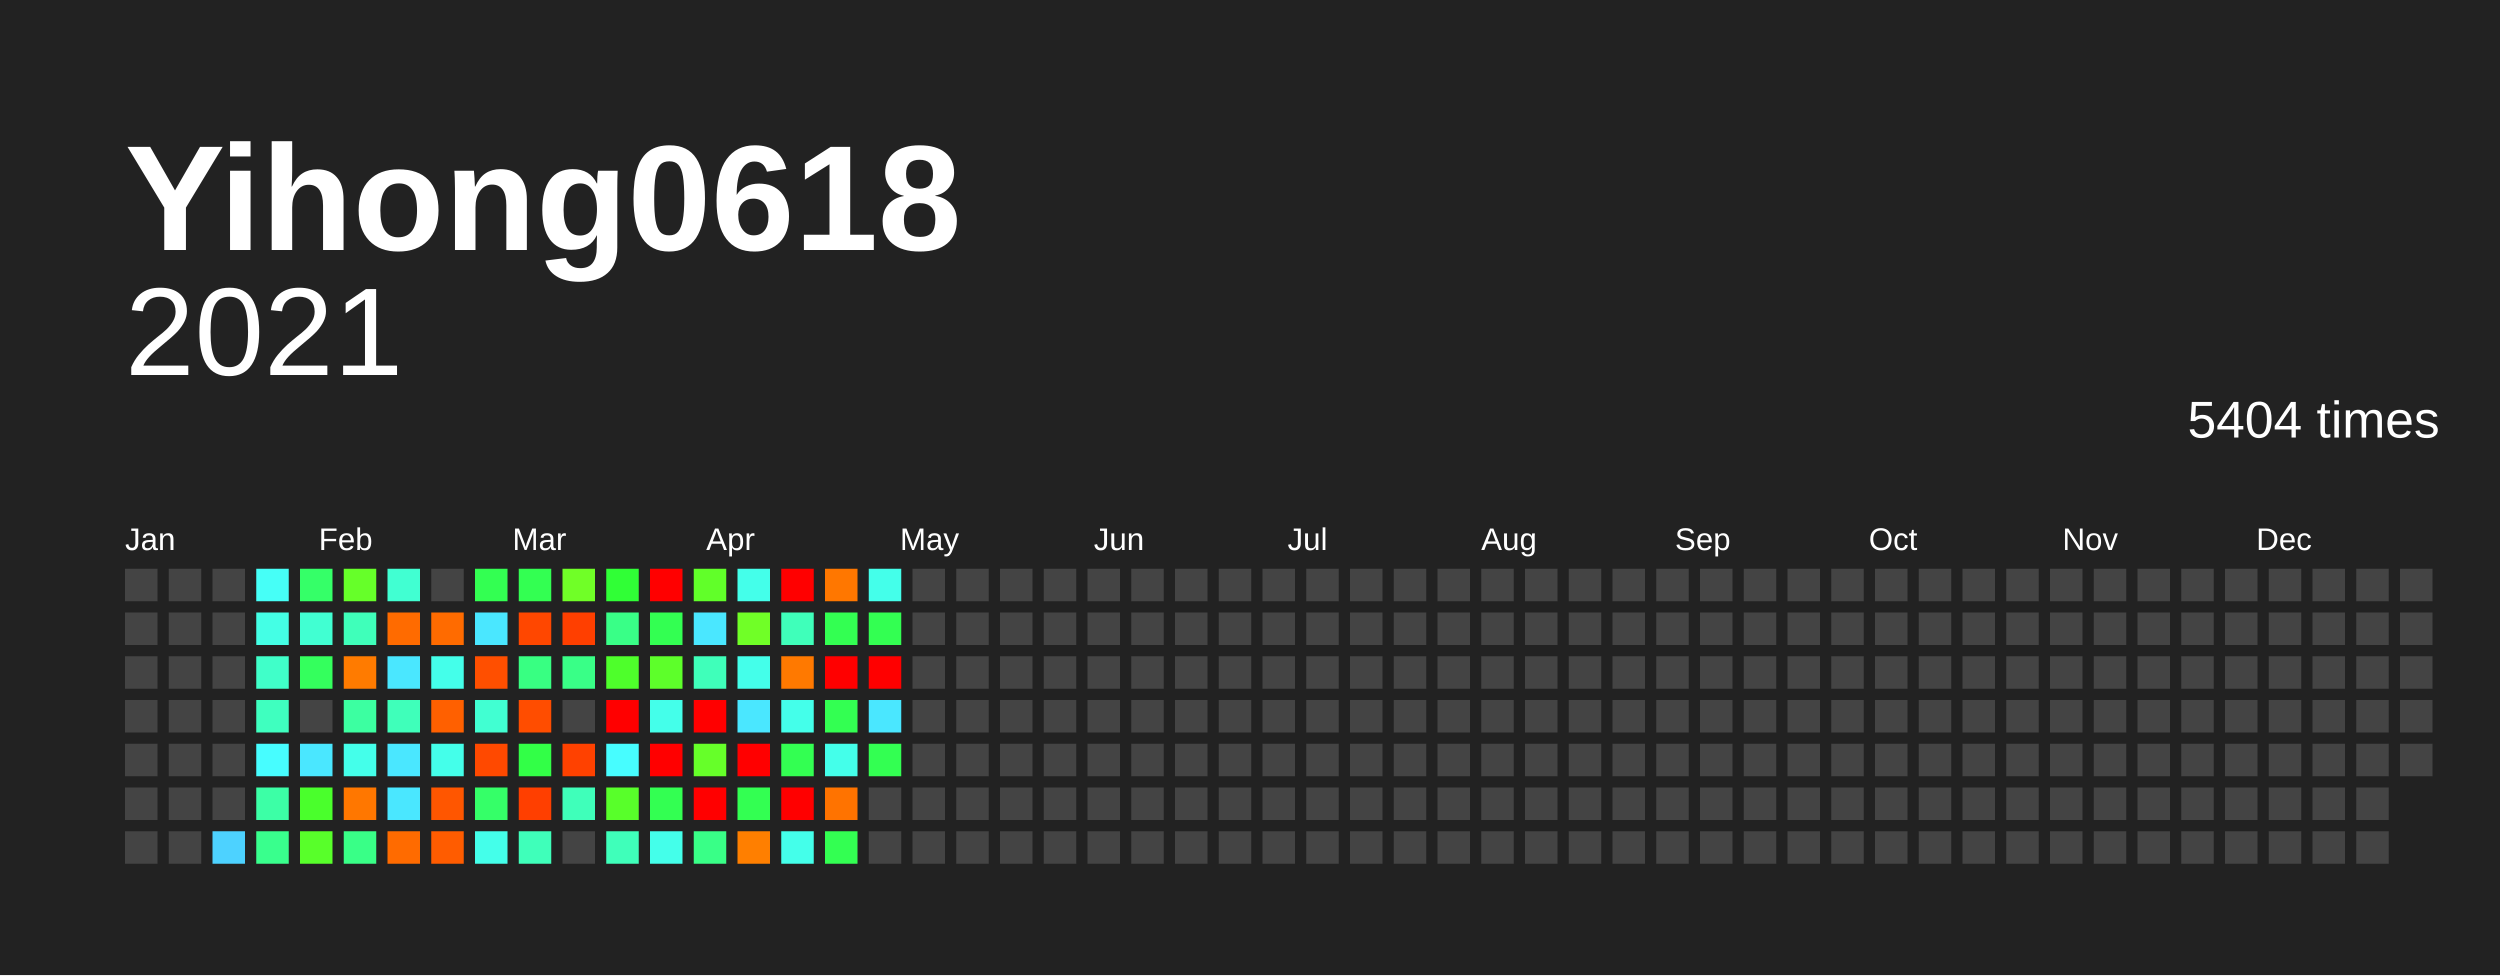
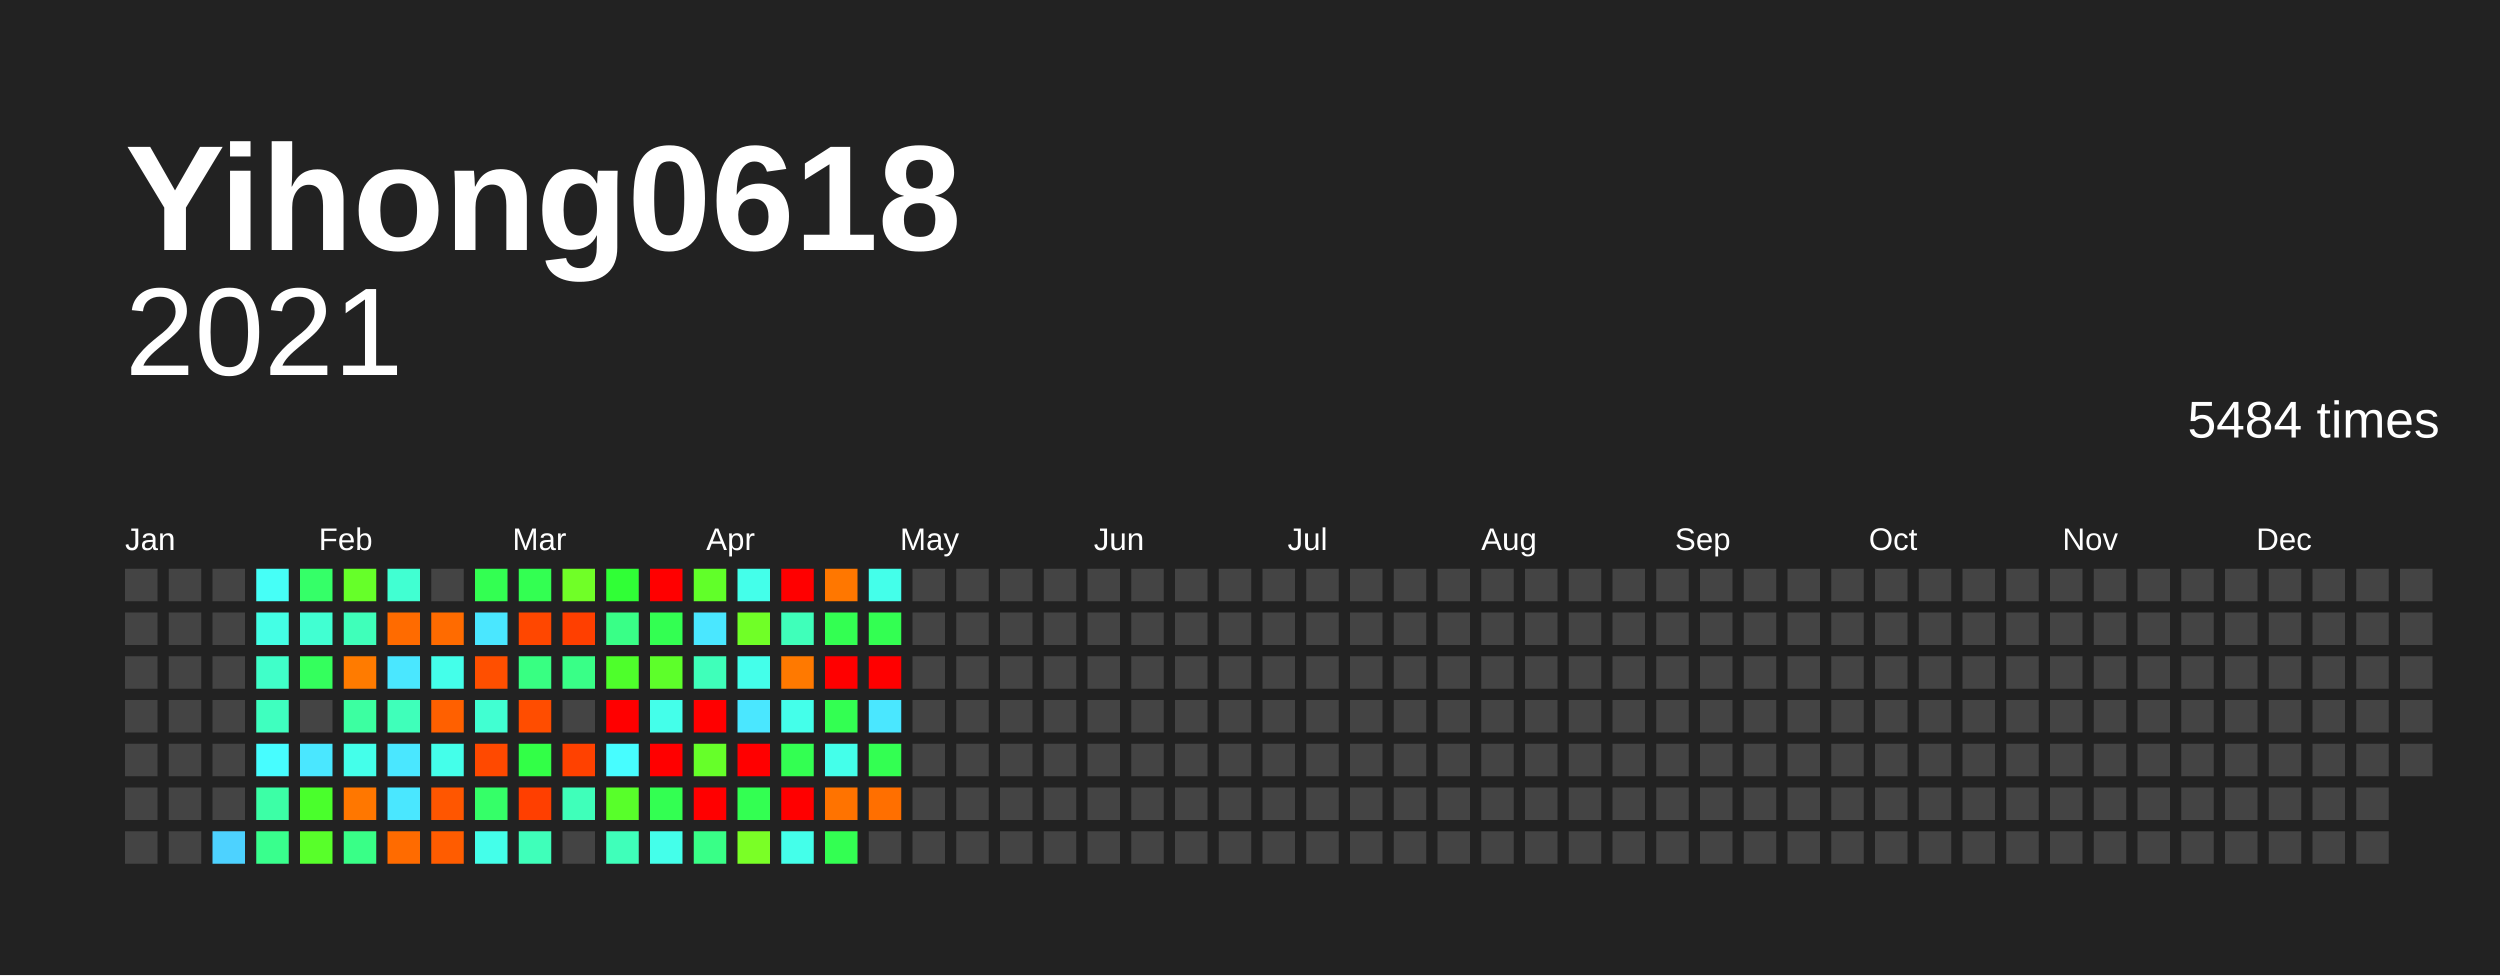
<svg xmlns="http://www.w3.org/2000/svg" baseProfile="full" height="78mm" version="1.1" viewBox="0,0,200,78" width="200mm">
  <defs />
  <rect fill="#222222" height="78" width="200" x="0" y="0" />
  <text fill="#FFFFFF" style="font-size:12px; font-family:Arial; font-weight:bold;" x="10" y="20">Yihong0618</text>
  <text alignment-baseline="hanging" fill="#FFFFFF" style="font-size:10.0px; font-family:Arial;" x="10" y="30">2021</text>
-   <text alignment-baseline="hanging" fill="#FFFFFF" style="font-size:4.125px; font-family:Arial;" x="175" y="35">5404 times</text>
+   <text alignment-baseline="hanging" fill="#FFFFFF" style="font-size:4.125px; font-family:Arial;" x="175" y="35">5484 times</text>
  <text fill="#FFFFFF" style="font-size:2.5px; font-family:Arial" x="10.0" y="44">Jan</text>
  <text fill="#FFFFFF" style="font-size:2.5px; font-family:Arial" x="25.5" y="44">Feb</text>
  <text fill="#FFFFFF" style="font-size:2.5px; font-family:Arial" x="41.0" y="44">Mar</text>
  <text fill="#FFFFFF" style="font-size:2.5px; font-family:Arial" x="56.5" y="44">Apr</text>
  <text fill="#FFFFFF" style="font-size:2.5px; font-family:Arial" x="72.0" y="44">May</text>
  <text fill="#FFFFFF" style="font-size:2.5px; font-family:Arial" x="87.5" y="44">Jun</text>
  <text fill="#FFFFFF" style="font-size:2.5px; font-family:Arial" x="103.0" y="44">Jul</text>
  <text fill="#FFFFFF" style="font-size:2.5px; font-family:Arial" x="118.5" y="44">Aug</text>
  <text fill="#FFFFFF" style="font-size:2.5px; font-family:Arial" x="134.0" y="44">Sep</text>
  <text fill="#FFFFFF" style="font-size:2.5px; font-family:Arial" x="149.5" y="44">Oct</text>
  <text fill="#FFFFFF" style="font-size:2.5px; font-family:Arial" x="165.0" y="44">Nov</text>
  <text fill="#FFFFFF" style="font-size:2.5px; font-family:Arial" x="180.5" y="44">Dec</text>
  <rect fill="#444444" height="2.6" width="2.6" x="10.0" y="45.5" />
  <rect fill="#444444" height="2.6" width="2.6" x="10.0" y="49.0" />
  <rect fill="#444444" height="2.6" width="2.6" x="10.0" y="52.5" />
  <rect fill="#444444" height="2.6" width="2.6" x="10.0" y="56.0" />
  <rect fill="#444444" height="2.6" width="2.6" x="10.0" y="59.5" />
  <rect fill="#444444" height="2.6" width="2.6" x="10.0" y="63.0" />
  <rect fill="#444444" height="2.6" width="2.6" x="10.0" y="66.5" />
  <rect fill="#444444" height="2.6" width="2.6" x="13.5" y="45.5" />
  <rect fill="#444444" height="2.6" width="2.6" x="13.5" y="49.0" />
  <rect fill="#444444" height="2.6" width="2.6" x="13.5" y="52.5" />
  <rect fill="#444444" height="2.6" width="2.6" x="13.5" y="56.0" />
  <rect fill="#444444" height="2.6" width="2.6" x="13.5" y="59.5" />
  <rect fill="#444444" height="2.6" width="2.6" x="13.5" y="63.0" />
  <rect fill="#444444" height="2.6" width="2.6" x="13.5" y="66.5" />
  <rect fill="#444444" height="2.6" width="2.6" x="17.0" y="45.5" />
  <rect fill="#444444" height="2.6" width="2.6" x="17.0" y="49.0" />
  <rect fill="#444444" height="2.6" width="2.6" x="17.0" y="52.5" />
  <rect fill="#444444" height="2.6" width="2.6" x="17.0" y="56.0" />
  <rect fill="#444444" height="2.6" width="2.6" x="17.0" y="59.5" />
  <rect fill="#444444" height="2.6" width="2.6" x="17.0" y="63.0" />
  <rect fill="#4dd2ff" height="2.6" width="2.6" x="17.0" y="66.5" />
  <rect fill="#46fff7" height="2.6" width="2.6" x="20.5" y="45.5" />
  <rect fill="#44ffe5" height="2.6" width="2.6" x="20.5" y="49.0" />
  <rect fill="#40ffc9" height="2.6" width="2.6" x="20.5" y="52.5" />
  <rect fill="#3fffbf" height="2.6" width="2.6" x="20.5" y="56.0" />
  <rect fill="#47fdff" height="2.6" width="2.6" x="20.5" y="59.5" />
  <rect fill="#3cffa6" height="2.6" width="2.6" x="20.5" y="63.0" />
  <rect fill="#39ff8d" height="2.6" width="2.6" x="20.5" y="66.5" />
  <rect fill="#35ff68" height="2.6" width="2.6" x="24.0" y="45.5" />
  <rect fill="#41ffd2" height="2.6" width="2.6" x="24.0" y="49.0" />
  <rect fill="#34ff5d" height="2.6" width="2.6" x="24.0" y="52.5" />
  <rect fill="#444444" height="2.6" width="2.6" x="24.0" y="56.0" />
  <rect fill="#4ae7ff" height="2.6" width="2.6" x="24.0" y="59.5" />
  <rect fill="#4aff2c" height="2.6" width="2.6" x="24.0" y="63.0" />
  <rect fill="#58ff2a" height="2.6" width="2.6" x="24.0" y="66.5" />
  <rect fill="#66ff29" height="2.6" width="2.6" x="27.5" y="45.5" />
  <rect fill="#3fffba" height="2.6" width="2.6" x="27.5" y="49.0" />
  <rect fill="#ff7b00" height="2.6" width="2.6" x="27.5" y="52.5" />
  <rect fill="#3cffa1" height="2.6" width="2.6" x="27.5" y="56.0" />
  <rect fill="#44ffea" height="2.6" width="2.6" x="27.5" y="59.5" />
  <rect fill="#ff7700" height="2.6" width="2.6" x="27.5" y="63.0" />
  <rect fill="#39ff87" height="2.6" width="2.6" x="27.5" y="66.5" />
  <rect fill="#41ffd2" height="2.6" width="2.6" x="31.0" y="45.5" />
  <rect fill="#ff6b00" height="2.6" width="2.6" x="31.0" y="49.0" />
  <rect fill="#4ae7ff" height="2.6" width="2.6" x="31.0" y="52.5" />
  <rect fill="#3fffba" height="2.6" width="2.6" x="31.0" y="56.0" />
  <rect fill="#4ae7ff" height="2.6" width="2.6" x="31.0" y="59.5" />
  <rect fill="#4ae7ff" height="2.6" width="2.6" x="31.0" y="63.0" />
  <rect fill="#ff6b00" height="2.6" width="2.6" x="31.0" y="66.5" />
  <rect fill="#444444" height="2.6" width="2.6" x="34.5" y="45.5" />
  <rect fill="#ff6b00" height="2.6" width="2.6" x="34.5" y="49.0" />
  <rect fill="#44ffea" height="2.6" width="2.6" x="34.5" y="52.5" />
  <rect fill="#ff6000" height="2.6" width="2.6" x="34.5" y="56.0" />
  <rect fill="#44ffea" height="2.6" width="2.6" x="34.5" y="59.5" />
  <rect fill="#ff5600" height="2.6" width="2.6" x="34.5" y="63.0" />
  <rect fill="#ff5c00" height="2.6" width="2.6" x="34.5" y="66.5" />
  <rect fill="#33ff52" height="2.6" width="2.6" x="38.0" y="45.5" />
  <rect fill="#4ae7ff" height="2.6" width="2.6" x="38.0" y="49.0" />
  <rect fill="#ff4f00" height="2.6" width="2.6" x="38.0" y="52.5" />
  <rect fill="#41ffd2" height="2.6" width="2.6" x="38.0" y="56.0" />
  <rect fill="#ff4900" height="2.6" width="2.6" x="38.0" y="59.5" />
  <rect fill="#35ff68" height="2.6" width="2.6" x="38.0" y="63.0" />
  <rect fill="#44ffea" height="2.6" width="2.6" x="38.0" y="66.5" />
  <rect fill="#33ff52" height="2.6" width="2.6" x="41.5" y="45.5" />
  <rect fill="#ff4700" height="2.6" width="2.6" x="41.5" y="49.0" />
  <rect fill="#38ff82" height="2.6" width="2.6" x="41.5" y="52.5" />
  <rect fill="#ff4d00" height="2.6" width="2.6" x="41.5" y="56.0" />
  <rect fill="#32ff47" height="2.6" width="2.6" x="41.5" y="59.5" />
  <rect fill="#ff3f00" height="2.6" width="2.6" x="41.5" y="63.0" />
  <rect fill="#3fffba" height="2.6" width="2.6" x="41.5" y="66.5" />
  <rect fill="#70ff27" height="2.6" width="2.6" x="45.0" y="45.5" />
  <rect fill="#ff3f00" height="2.6" width="2.6" x="45.0" y="49.0" />
  <rect fill="#39ff87" height="2.6" width="2.6" x="45.0" y="52.5" />
  <rect fill="#444444" height="2.6" width="2.6" x="45.0" y="56.0" />
  <rect fill="#ff4100" height="2.6" width="2.6" x="45.0" y="59.5" />
  <rect fill="#3fffba" height="2.6" width="2.6" x="45.0" y="63.0" />
  <rect fill="#444444" height="2.6" width="2.6" x="45.0" y="66.5" />
  <rect fill="#30ff36" height="2.6" width="2.6" x="48.5" y="45.5" />
  <rect fill="#39ff87" height="2.6" width="2.6" x="48.5" y="49.0" />
  <rect fill="#4eff2b" height="2.6" width="2.6" x="48.5" y="52.5" />
  <rect fill="red" height="2.6" width="2.6" x="48.5" y="56.0" />
  <rect fill="#47fdff" height="2.6" width="2.6" x="48.5" y="59.5" />
  <rect fill="#58ff2a" height="2.6" width="2.6" x="48.5" y="63.0" />
  <rect fill="#3fffba" height="2.6" width="2.6" x="48.5" y="66.5" />
  <rect fill="red" height="2.6" width="2.6" x="52.0" y="45.5" />
  <rect fill="#33ff52" height="2.6" width="2.6" x="52.0" y="49.0" />
  <rect fill="#5dff2a" height="2.6" width="2.6" x="52.0" y="52.5" />
  <rect fill="#44ffea" height="2.6" width="2.6" x="52.0" y="56.0" />
  <rect fill="red" height="2.6" width="2.6" x="52.0" y="59.5" />
  <rect fill="#33ff52" height="2.6" width="2.6" x="52.0" y="63.0" />
  <rect fill="#44ffea" height="2.6" width="2.6" x="52.0" y="66.5" />
  <rect fill="#61ff29" height="2.6" width="2.6" x="55.5" y="45.5" />
  <rect fill="#4ae7ff" height="2.6" width="2.6" x="55.5" y="49.0" />
  <rect fill="#3fffba" height="2.6" width="2.6" x="55.5" y="52.5" />
  <rect fill="red" height="2.6" width="2.6" x="55.5" y="56.0" />
  <rect fill="#66ff29" height="2.6" width="2.6" x="55.5" y="59.5" />
  <rect fill="red" height="2.6" width="2.6" x="55.5" y="63.0" />
  <rect fill="#39ff87" height="2.6" width="2.6" x="55.5" y="66.5" />
  <rect fill="#44ffea" height="2.6" width="2.6" x="59.0" y="45.5" />
  <rect fill="#70ff27" height="2.6" width="2.6" x="59.0" y="49.0" />
  <rect fill="#44ffea" height="2.6" width="2.6" x="59.0" y="52.5" />
  <rect fill="#4ae7ff" height="2.6" width="2.6" x="59.0" y="56.0" />
  <rect fill="red" height="2.6" width="2.6" x="59.0" y="59.5" />
  <rect fill="#33ff52" height="2.6" width="2.6" x="59.0" y="63.0" />
-   <rect fill="#ff7f00" height="2.6" width="2.6" x="59.0" y="66.5" />
+   <rect fill="#7aff26" height="2.6" width="2.6" x="59.0" y="66.5" />
  <rect fill="red" height="2.6" width="2.6" x="62.5" y="45.5" />
  <rect fill="#3fffba" height="2.6" width="2.6" x="62.5" y="49.0" />
  <rect fill="#ff7900" height="2.6" width="2.6" x="62.5" y="52.5" />
  <rect fill="#44ffea" height="2.6" width="2.6" x="62.5" y="56.0" />
  <rect fill="#33ff52" height="2.6" width="2.6" x="62.5" y="59.5" />
  <rect fill="red" height="2.6" width="2.6" x="62.5" y="63.0" />
  <rect fill="#44ffea" height="2.6" width="2.6" x="62.5" y="66.5" />
  <rect fill="#ff7700" height="2.6" width="2.6" x="66.0" y="45.5" />
  <rect fill="#33ff52" height="2.6" width="2.6" x="66.0" y="49.0" />
  <rect fill="red" height="2.6" width="2.6" x="66.0" y="52.5" />
  <rect fill="#33ff52" height="2.6" width="2.6" x="66.0" y="56.0" />
  <rect fill="#44ffea" height="2.6" width="2.6" x="66.0" y="59.5" />
  <rect fill="#ff7300" height="2.6" width="2.6" x="66.0" y="63.0" />
  <rect fill="#33ff52" height="2.6" width="2.6" x="66.0" y="66.5" />
  <rect fill="#44ffea" height="2.6" width="2.6" x="69.5" y="45.5" />
  <rect fill="#33ff52" height="2.6" width="2.6" x="69.5" y="49.0" />
  <rect fill="red" height="2.6" width="2.6" x="69.5" y="52.5" />
  <rect fill="#4ae7ff" height="2.6" width="2.6" x="69.5" y="56.0" />
  <rect fill="#33ff52" height="2.6" width="2.6" x="69.5" y="59.5" />
-   <rect fill="#444444" height="2.6" width="2.6" x="69.5" y="63.0" />
+   <rect fill="#ff6f00" height="2.6" width="2.6" x="69.5" y="63.0" />
  <rect fill="#444444" height="2.6" width="2.6" x="69.5" y="66.5" />
  <rect fill="#444444" height="2.6" width="2.6" x="73.0" y="45.5" />
  <rect fill="#444444" height="2.6" width="2.6" x="73.0" y="49.0" />
  <rect fill="#444444" height="2.6" width="2.6" x="73.0" y="52.5" />
  <rect fill="#444444" height="2.6" width="2.6" x="73.0" y="56.0" />
  <rect fill="#444444" height="2.6" width="2.6" x="73.0" y="59.5" />
  <rect fill="#444444" height="2.6" width="2.6" x="73.0" y="63.0" />
  <rect fill="#444444" height="2.6" width="2.6" x="73.0" y="66.5" />
  <rect fill="#444444" height="2.6" width="2.6" x="76.5" y="45.5" />
  <rect fill="#444444" height="2.6" width="2.6" x="76.5" y="49.0" />
  <rect fill="#444444" height="2.6" width="2.6" x="76.5" y="52.5" />
  <rect fill="#444444" height="2.6" width="2.6" x="76.5" y="56.0" />
  <rect fill="#444444" height="2.6" width="2.6" x="76.5" y="59.5" />
  <rect fill="#444444" height="2.6" width="2.6" x="76.5" y="63.0" />
  <rect fill="#444444" height="2.6" width="2.6" x="76.5" y="66.5" />
  <rect fill="#444444" height="2.6" width="2.6" x="80.0" y="45.5" />
  <rect fill="#444444" height="2.6" width="2.6" x="80.0" y="49.0" />
  <rect fill="#444444" height="2.6" width="2.6" x="80.0" y="52.5" />
  <rect fill="#444444" height="2.6" width="2.6" x="80.0" y="56.0" />
  <rect fill="#444444" height="2.6" width="2.6" x="80.0" y="59.5" />
  <rect fill="#444444" height="2.6" width="2.6" x="80.0" y="63.0" />
  <rect fill="#444444" height="2.6" width="2.6" x="80.0" y="66.5" />
  <rect fill="#444444" height="2.6" width="2.6" x="83.5" y="45.5" />
  <rect fill="#444444" height="2.6" width="2.6" x="83.5" y="49.0" />
  <rect fill="#444444" height="2.6" width="2.6" x="83.5" y="52.5" />
  <rect fill="#444444" height="2.6" width="2.6" x="83.5" y="56.0" />
  <rect fill="#444444" height="2.6" width="2.6" x="83.5" y="59.5" />
  <rect fill="#444444" height="2.6" width="2.6" x="83.5" y="63.0" />
  <rect fill="#444444" height="2.6" width="2.6" x="83.5" y="66.5" />
  <rect fill="#444444" height="2.6" width="2.6" x="87.0" y="45.5" />
  <rect fill="#444444" height="2.6" width="2.6" x="87.0" y="49.0" />
  <rect fill="#444444" height="2.6" width="2.6" x="87.0" y="52.5" />
  <rect fill="#444444" height="2.6" width="2.6" x="87.0" y="56.0" />
  <rect fill="#444444" height="2.6" width="2.6" x="87.0" y="59.5" />
  <rect fill="#444444" height="2.6" width="2.6" x="87.0" y="63.0" />
  <rect fill="#444444" height="2.6" width="2.6" x="87.0" y="66.5" />
  <rect fill="#444444" height="2.6" width="2.6" x="90.5" y="45.5" />
  <rect fill="#444444" height="2.6" width="2.6" x="90.5" y="49.0" />
  <rect fill="#444444" height="2.6" width="2.6" x="90.5" y="52.5" />
  <rect fill="#444444" height="2.6" width="2.6" x="90.5" y="56.0" />
  <rect fill="#444444" height="2.6" width="2.6" x="90.5" y="59.5" />
  <rect fill="#444444" height="2.6" width="2.6" x="90.5" y="63.0" />
  <rect fill="#444444" height="2.6" width="2.6" x="90.5" y="66.5" />
  <rect fill="#444444" height="2.6" width="2.6" x="94.0" y="45.5" />
  <rect fill="#444444" height="2.6" width="2.6" x="94.0" y="49.0" />
  <rect fill="#444444" height="2.6" width="2.6" x="94.0" y="52.5" />
  <rect fill="#444444" height="2.6" width="2.6" x="94.0" y="56.0" />
  <rect fill="#444444" height="2.6" width="2.6" x="94.0" y="59.5" />
  <rect fill="#444444" height="2.6" width="2.6" x="94.0" y="63.0" />
  <rect fill="#444444" height="2.6" width="2.6" x="94.0" y="66.5" />
  <rect fill="#444444" height="2.6" width="2.6" x="97.5" y="45.5" />
  <rect fill="#444444" height="2.6" width="2.6" x="97.5" y="49.0" />
  <rect fill="#444444" height="2.6" width="2.6" x="97.5" y="52.5" />
  <rect fill="#444444" height="2.6" width="2.6" x="97.5" y="56.0" />
  <rect fill="#444444" height="2.6" width="2.6" x="97.5" y="59.5" />
  <rect fill="#444444" height="2.6" width="2.6" x="97.5" y="63.0" />
  <rect fill="#444444" height="2.6" width="2.6" x="97.5" y="66.5" />
  <rect fill="#444444" height="2.6" width="2.6" x="101.0" y="45.5" />
  <rect fill="#444444" height="2.6" width="2.6" x="101.0" y="49.0" />
  <rect fill="#444444" height="2.6" width="2.6" x="101.0" y="52.5" />
  <rect fill="#444444" height="2.6" width="2.6" x="101.0" y="56.0" />
  <rect fill="#444444" height="2.6" width="2.6" x="101.0" y="59.5" />
  <rect fill="#444444" height="2.6" width="2.6" x="101.0" y="63.0" />
  <rect fill="#444444" height="2.6" width="2.6" x="101.0" y="66.5" />
  <rect fill="#444444" height="2.6" width="2.6" x="104.5" y="45.5" />
  <rect fill="#444444" height="2.6" width="2.6" x="104.5" y="49.0" />
  <rect fill="#444444" height="2.6" width="2.6" x="104.5" y="52.5" />
  <rect fill="#444444" height="2.6" width="2.6" x="104.5" y="56.0" />
  <rect fill="#444444" height="2.6" width="2.6" x="104.5" y="59.5" />
  <rect fill="#444444" height="2.6" width="2.6" x="104.5" y="63.0" />
  <rect fill="#444444" height="2.6" width="2.6" x="104.5" y="66.5" />
  <rect fill="#444444" height="2.6" width="2.6" x="108.0" y="45.5" />
  <rect fill="#444444" height="2.6" width="2.6" x="108.0" y="49.0" />
  <rect fill="#444444" height="2.6" width="2.6" x="108.0" y="52.5" />
  <rect fill="#444444" height="2.6" width="2.6" x="108.0" y="56.0" />
  <rect fill="#444444" height="2.6" width="2.6" x="108.0" y="59.5" />
  <rect fill="#444444" height="2.6" width="2.6" x="108.0" y="63.0" />
  <rect fill="#444444" height="2.6" width="2.6" x="108.0" y="66.5" />
  <rect fill="#444444" height="2.6" width="2.6" x="111.5" y="45.5" />
  <rect fill="#444444" height="2.6" width="2.6" x="111.5" y="49.0" />
  <rect fill="#444444" height="2.6" width="2.6" x="111.5" y="52.5" />
  <rect fill="#444444" height="2.6" width="2.6" x="111.5" y="56.0" />
  <rect fill="#444444" height="2.6" width="2.6" x="111.5" y="59.5" />
  <rect fill="#444444" height="2.6" width="2.6" x="111.5" y="63.0" />
  <rect fill="#444444" height="2.6" width="2.6" x="111.5" y="66.5" />
  <rect fill="#444444" height="2.6" width="2.6" x="115.0" y="45.5" />
  <rect fill="#444444" height="2.6" width="2.6" x="115.0" y="49.0" />
  <rect fill="#444444" height="2.6" width="2.6" x="115.0" y="52.5" />
  <rect fill="#444444" height="2.6" width="2.6" x="115.0" y="56.0" />
  <rect fill="#444444" height="2.6" width="2.6" x="115.0" y="59.5" />
  <rect fill="#444444" height="2.6" width="2.6" x="115.0" y="63.0" />
  <rect fill="#444444" height="2.6" width="2.6" x="115.0" y="66.5" />
  <rect fill="#444444" height="2.6" width="2.6" x="118.5" y="45.5" />
  <rect fill="#444444" height="2.6" width="2.6" x="118.5" y="49.0" />
  <rect fill="#444444" height="2.6" width="2.6" x="118.5" y="52.5" />
  <rect fill="#444444" height="2.6" width="2.6" x="118.5" y="56.0" />
  <rect fill="#444444" height="2.6" width="2.6" x="118.5" y="59.5" />
  <rect fill="#444444" height="2.6" width="2.6" x="118.5" y="63.0" />
  <rect fill="#444444" height="2.6" width="2.6" x="118.5" y="66.5" />
  <rect fill="#444444" height="2.6" width="2.6" x="122.0" y="45.5" />
  <rect fill="#444444" height="2.6" width="2.6" x="122.0" y="49.0" />
  <rect fill="#444444" height="2.6" width="2.6" x="122.0" y="52.5" />
  <rect fill="#444444" height="2.6" width="2.6" x="122.0" y="56.0" />
  <rect fill="#444444" height="2.6" width="2.6" x="122.0" y="59.5" />
  <rect fill="#444444" height="2.6" width="2.6" x="122.0" y="63.0" />
  <rect fill="#444444" height="2.6" width="2.6" x="122.0" y="66.5" />
  <rect fill="#444444" height="2.6" width="2.6" x="125.5" y="45.5" />
  <rect fill="#444444" height="2.6" width="2.6" x="125.5" y="49.0" />
  <rect fill="#444444" height="2.6" width="2.6" x="125.5" y="52.5" />
  <rect fill="#444444" height="2.6" width="2.6" x="125.5" y="56.0" />
  <rect fill="#444444" height="2.6" width="2.6" x="125.5" y="59.5" />
  <rect fill="#444444" height="2.6" width="2.6" x="125.5" y="63.0" />
  <rect fill="#444444" height="2.6" width="2.6" x="125.5" y="66.5" />
  <rect fill="#444444" height="2.6" width="2.6" x="129.0" y="45.5" />
  <rect fill="#444444" height="2.6" width="2.6" x="129.0" y="49.0" />
  <rect fill="#444444" height="2.6" width="2.6" x="129.0" y="52.5" />
  <rect fill="#444444" height="2.6" width="2.6" x="129.0" y="56.0" />
  <rect fill="#444444" height="2.6" width="2.6" x="129.0" y="59.5" />
  <rect fill="#444444" height="2.6" width="2.6" x="129.0" y="63.0" />
  <rect fill="#444444" height="2.6" width="2.6" x="129.0" y="66.5" />
  <rect fill="#444444" height="2.6" width="2.6" x="132.5" y="45.5" />
  <rect fill="#444444" height="2.6" width="2.6" x="132.5" y="49.0" />
  <rect fill="#444444" height="2.6" width="2.6" x="132.5" y="52.5" />
  <rect fill="#444444" height="2.6" width="2.6" x="132.5" y="56.0" />
  <rect fill="#444444" height="2.6" width="2.6" x="132.5" y="59.5" />
  <rect fill="#444444" height="2.6" width="2.6" x="132.5" y="63.0" />
  <rect fill="#444444" height="2.6" width="2.6" x="132.5" y="66.5" />
  <rect fill="#444444" height="2.6" width="2.6" x="136.0" y="45.5" />
  <rect fill="#444444" height="2.6" width="2.6" x="136.0" y="49.0" />
  <rect fill="#444444" height="2.6" width="2.6" x="136.0" y="52.5" />
  <rect fill="#444444" height="2.6" width="2.6" x="136.0" y="56.0" />
  <rect fill="#444444" height="2.6" width="2.6" x="136.0" y="59.5" />
  <rect fill="#444444" height="2.6" width="2.6" x="136.0" y="63.0" />
  <rect fill="#444444" height="2.6" width="2.6" x="136.0" y="66.5" />
  <rect fill="#444444" height="2.6" width="2.6" x="139.5" y="45.5" />
  <rect fill="#444444" height="2.6" width="2.6" x="139.5" y="49.0" />
  <rect fill="#444444" height="2.6" width="2.6" x="139.5" y="52.5" />
  <rect fill="#444444" height="2.6" width="2.6" x="139.5" y="56.0" />
  <rect fill="#444444" height="2.6" width="2.6" x="139.5" y="59.5" />
  <rect fill="#444444" height="2.6" width="2.6" x="139.5" y="63.0" />
  <rect fill="#444444" height="2.6" width="2.6" x="139.5" y="66.5" />
  <rect fill="#444444" height="2.6" width="2.6" x="143.0" y="45.5" />
  <rect fill="#444444" height="2.6" width="2.6" x="143.0" y="49.0" />
  <rect fill="#444444" height="2.6" width="2.6" x="143.0" y="52.5" />
  <rect fill="#444444" height="2.6" width="2.6" x="143.0" y="56.0" />
  <rect fill="#444444" height="2.6" width="2.6" x="143.0" y="59.5" />
  <rect fill="#444444" height="2.6" width="2.6" x="143.0" y="63.0" />
  <rect fill="#444444" height="2.6" width="2.6" x="143.0" y="66.5" />
  <rect fill="#444444" height="2.6" width="2.6" x="146.5" y="45.5" />
  <rect fill="#444444" height="2.6" width="2.6" x="146.5" y="49.0" />
  <rect fill="#444444" height="2.6" width="2.6" x="146.5" y="52.5" />
  <rect fill="#444444" height="2.6" width="2.6" x="146.5" y="56.0" />
  <rect fill="#444444" height="2.6" width="2.6" x="146.5" y="59.5" />
  <rect fill="#444444" height="2.6" width="2.6" x="146.5" y="63.0" />
  <rect fill="#444444" height="2.6" width="2.6" x="146.5" y="66.5" />
  <rect fill="#444444" height="2.6" width="2.6" x="150.0" y="45.5" />
  <rect fill="#444444" height="2.6" width="2.6" x="150.0" y="49.0" />
  <rect fill="#444444" height="2.6" width="2.6" x="150.0" y="52.5" />
  <rect fill="#444444" height="2.6" width="2.6" x="150.0" y="56.0" />
  <rect fill="#444444" height="2.6" width="2.6" x="150.0" y="59.5" />
  <rect fill="#444444" height="2.6" width="2.6" x="150.0" y="63.0" />
  <rect fill="#444444" height="2.6" width="2.6" x="150.0" y="66.5" />
  <rect fill="#444444" height="2.6" width="2.6" x="153.5" y="45.5" />
  <rect fill="#444444" height="2.6" width="2.6" x="153.5" y="49.0" />
  <rect fill="#444444" height="2.6" width="2.6" x="153.5" y="52.5" />
  <rect fill="#444444" height="2.6" width="2.6" x="153.5" y="56.0" />
  <rect fill="#444444" height="2.6" width="2.6" x="153.5" y="59.5" />
  <rect fill="#444444" height="2.6" width="2.6" x="153.5" y="63.0" />
  <rect fill="#444444" height="2.6" width="2.6" x="153.5" y="66.5" />
  <rect fill="#444444" height="2.6" width="2.6" x="157.0" y="45.5" />
  <rect fill="#444444" height="2.6" width="2.6" x="157.0" y="49.0" />
  <rect fill="#444444" height="2.6" width="2.6" x="157.0" y="52.5" />
  <rect fill="#444444" height="2.6" width="2.6" x="157.0" y="56.0" />
  <rect fill="#444444" height="2.6" width="2.6" x="157.0" y="59.5" />
  <rect fill="#444444" height="2.6" width="2.6" x="157.0" y="63.0" />
  <rect fill="#444444" height="2.6" width="2.6" x="157.0" y="66.5" />
  <rect fill="#444444" height="2.6" width="2.6" x="160.5" y="45.5" />
  <rect fill="#444444" height="2.6" width="2.6" x="160.5" y="49.0" />
  <rect fill="#444444" height="2.6" width="2.6" x="160.5" y="52.5" />
  <rect fill="#444444" height="2.6" width="2.6" x="160.5" y="56.0" />
  <rect fill="#444444" height="2.6" width="2.6" x="160.5" y="59.5" />
  <rect fill="#444444" height="2.6" width="2.6" x="160.5" y="63.0" />
  <rect fill="#444444" height="2.6" width="2.6" x="160.5" y="66.5" />
  <rect fill="#444444" height="2.6" width="2.6" x="164.0" y="45.5" />
  <rect fill="#444444" height="2.6" width="2.6" x="164.0" y="49.0" />
  <rect fill="#444444" height="2.6" width="2.6" x="164.0" y="52.5" />
  <rect fill="#444444" height="2.6" width="2.6" x="164.0" y="56.0" />
  <rect fill="#444444" height="2.6" width="2.6" x="164.0" y="59.5" />
  <rect fill="#444444" height="2.6" width="2.6" x="164.0" y="63.0" />
  <rect fill="#444444" height="2.6" width="2.6" x="164.0" y="66.5" />
  <rect fill="#444444" height="2.6" width="2.6" x="167.5" y="45.5" />
  <rect fill="#444444" height="2.6" width="2.6" x="167.5" y="49.0" />
  <rect fill="#444444" height="2.6" width="2.6" x="167.5" y="52.5" />
  <rect fill="#444444" height="2.6" width="2.6" x="167.5" y="56.0" />
  <rect fill="#444444" height="2.6" width="2.6" x="167.5" y="59.5" />
  <rect fill="#444444" height="2.6" width="2.6" x="167.5" y="63.0" />
  <rect fill="#444444" height="2.6" width="2.6" x="167.5" y="66.5" />
  <rect fill="#444444" height="2.6" width="2.6" x="171.0" y="45.5" />
  <rect fill="#444444" height="2.6" width="2.6" x="171.0" y="49.0" />
  <rect fill="#444444" height="2.6" width="2.6" x="171.0" y="52.5" />
  <rect fill="#444444" height="2.6" width="2.6" x="171.0" y="56.0" />
  <rect fill="#444444" height="2.6" width="2.6" x="171.0" y="59.5" />
  <rect fill="#444444" height="2.6" width="2.6" x="171.0" y="63.0" />
  <rect fill="#444444" height="2.6" width="2.6" x="171.0" y="66.5" />
  <rect fill="#444444" height="2.6" width="2.6" x="174.5" y="45.5" />
  <rect fill="#444444" height="2.6" width="2.6" x="174.5" y="49.0" />
  <rect fill="#444444" height="2.6" width="2.6" x="174.5" y="52.5" />
  <rect fill="#444444" height="2.6" width="2.6" x="174.5" y="56.0" />
  <rect fill="#444444" height="2.6" width="2.6" x="174.5" y="59.5" />
  <rect fill="#444444" height="2.6" width="2.6" x="174.5" y="63.0" />
  <rect fill="#444444" height="2.6" width="2.6" x="174.5" y="66.5" />
  <rect fill="#444444" height="2.6" width="2.6" x="178.0" y="45.5" />
  <rect fill="#444444" height="2.6" width="2.6" x="178.0" y="49.0" />
  <rect fill="#444444" height="2.6" width="2.6" x="178.0" y="52.5" />
  <rect fill="#444444" height="2.6" width="2.6" x="178.0" y="56.0" />
  <rect fill="#444444" height="2.6" width="2.6" x="178.0" y="59.5" />
  <rect fill="#444444" height="2.6" width="2.6" x="178.0" y="63.0" />
  <rect fill="#444444" height="2.6" width="2.6" x="178.0" y="66.5" />
  <rect fill="#444444" height="2.6" width="2.6" x="181.5" y="45.5" />
  <rect fill="#444444" height="2.6" width="2.6" x="181.5" y="49.0" />
  <rect fill="#444444" height="2.6" width="2.6" x="181.5" y="52.5" />
  <rect fill="#444444" height="2.6" width="2.6" x="181.5" y="56.0" />
  <rect fill="#444444" height="2.6" width="2.6" x="181.5" y="59.5" />
  <rect fill="#444444" height="2.6" width="2.6" x="181.5" y="63.0" />
  <rect fill="#444444" height="2.6" width="2.6" x="181.5" y="66.5" />
  <rect fill="#444444" height="2.6" width="2.6" x="185.0" y="45.5" />
  <rect fill="#444444" height="2.6" width="2.6" x="185.0" y="49.0" />
  <rect fill="#444444" height="2.6" width="2.6" x="185.0" y="52.5" />
  <rect fill="#444444" height="2.6" width="2.6" x="185.0" y="56.0" />
  <rect fill="#444444" height="2.6" width="2.6" x="185.0" y="59.5" />
  <rect fill="#444444" height="2.6" width="2.6" x="185.0" y="63.0" />
  <rect fill="#444444" height="2.6" width="2.6" x="185.0" y="66.5" />
  <rect fill="#444444" height="2.6" width="2.6" x="188.5" y="45.5" />
  <rect fill="#444444" height="2.6" width="2.6" x="188.5" y="49.0" />
  <rect fill="#444444" height="2.6" width="2.6" x="188.5" y="52.5" />
  <rect fill="#444444" height="2.6" width="2.6" x="188.5" y="56.0" />
  <rect fill="#444444" height="2.6" width="2.6" x="188.5" y="59.5" />
  <rect fill="#444444" height="2.6" width="2.6" x="188.5" y="63.0" />
  <rect fill="#444444" height="2.6" width="2.6" x="188.5" y="66.5" />
  <rect fill="#444444" height="2.6" width="2.6" x="192.0" y="45.5" />
  <rect fill="#444444" height="2.6" width="2.6" x="192.0" y="49.0" />
  <rect fill="#444444" height="2.6" width="2.6" x="192.0" y="52.5" />
  <rect fill="#444444" height="2.6" width="2.6" x="192.0" y="56.0" />
  <rect fill="#444444" height="2.6" width="2.6" x="192.0" y="59.5" />
</svg>
